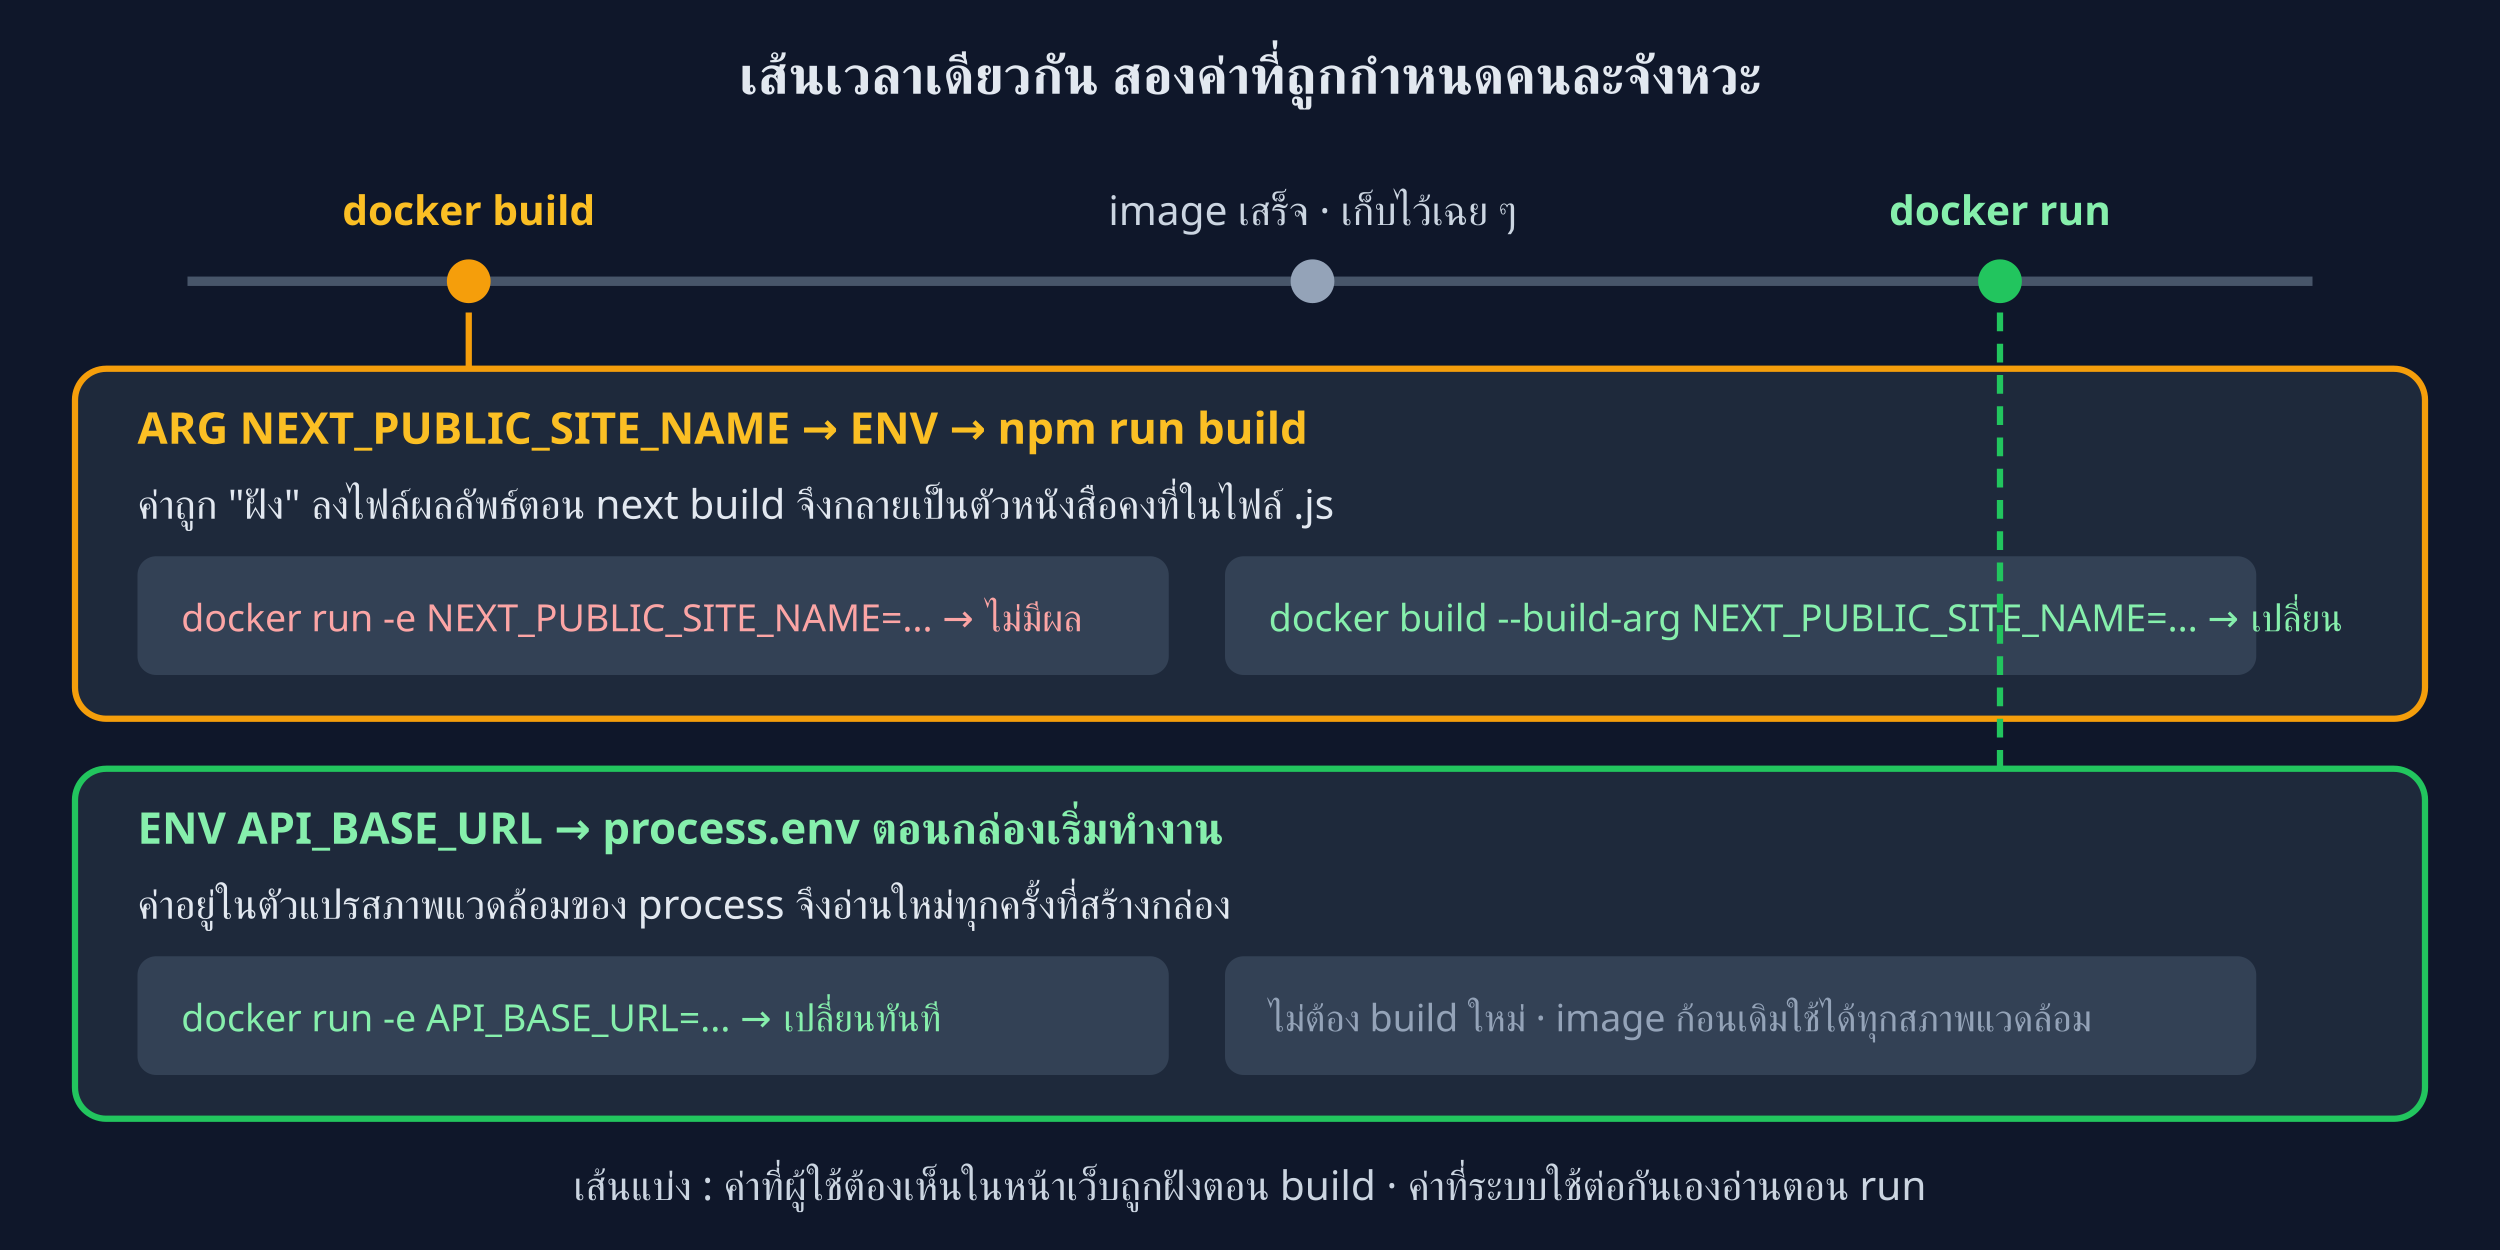
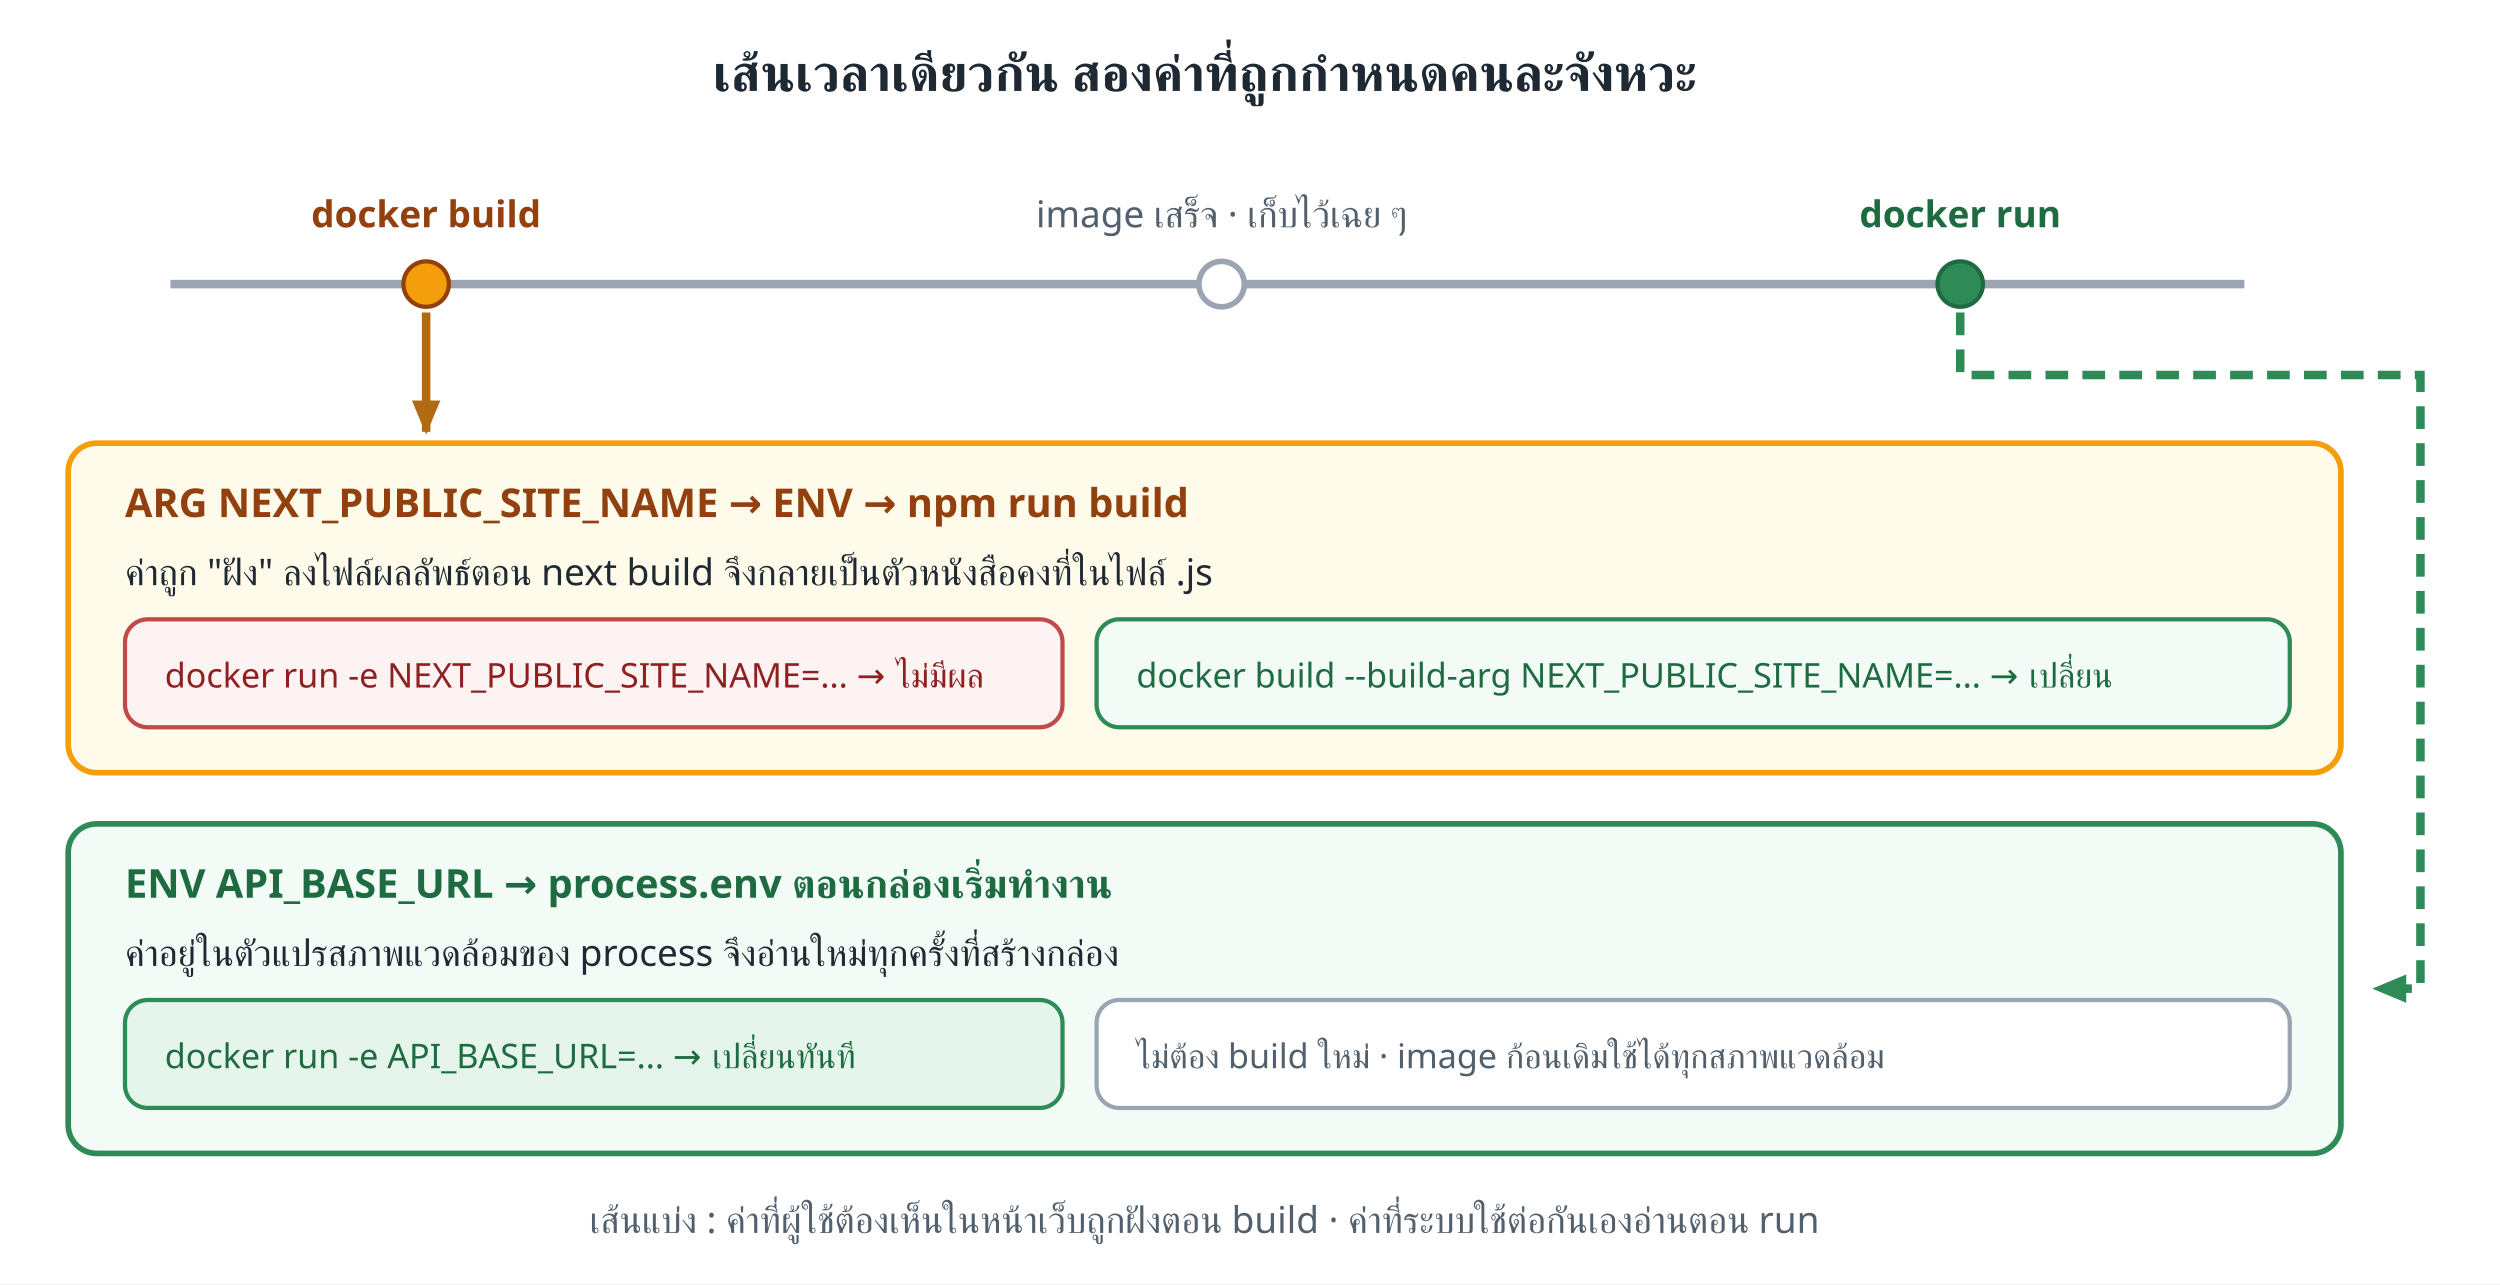
- <svg xmlns="http://www.w3.org/2000/svg" viewBox="0 0 800 400" width="800" height="400" font-family="sans-serif">
-   <rect x="0" y="0" width="800" height="400" fill="#0f172a" />
-   <text x="400" y="30" fill="#e2e8f0" font-size="17" font-weight="bold" text-anchor="middle">เส้นเวลาเดียวกัน สองค่าที่ถูกกำหนดคนละจังหวะ</text>
-   <line x1="60" y1="90" x2="740" y2="90" stroke="#475569" stroke-width="3" />
-   <circle cx="150" cy="90" r="7" fill="#f59e0b" />
-   <circle cx="420" cy="90" r="7" fill="#94a3b8" />
-   <circle cx="640" cy="90" r="7" fill="#22c55e" />
-   <text x="150" y="72" fill="#fbbf24" font-size="13" font-weight="bold" text-anchor="middle">docker build</text>
-   <text x="420" y="72" fill="#cbd5e1" font-size="13" text-anchor="middle">image เสร็จ · เก็บไว้เฉย ๆ</text>
-   <text x="640" y="72" fill="#86efac" font-size="13" font-weight="bold" text-anchor="middle">docker run</text>
-   <rect x="24" y="118" width="752" height="112" rx="10" fill="#1e293b" stroke="#f59e0b" stroke-width="2" />
-   <text x="44" y="142" fill="#fbbf24" font-size="14" font-weight="bold">ARG NEXT_PUBLIC_SITE_NAME  →  ENV  →  npm run build</text>
-   <text x="44" y="166" fill="#e2e8f0" font-size="13">ค่าถูก "ฝัง" ลงไฟล์ผลลัพธ์ตอน next build จึงกลายเป็นตัวหนังสือคงที่ในไฟล์ .js</text>
-   <rect x="44" y="178" width="330" height="38" rx="6" fill="#334155" />
-   <text x="58" y="202" fill="#fca5a5" font-size="12">docker run -e NEXT_PUBLIC_SITE_NAME=... → ไม่มีผล</text>
-   <rect x="392" y="178" width="330" height="38" rx="6" fill="#334155" />
-   <text x="406" y="202" fill="#86efac" font-size="12">docker build --build-arg NEXT_PUBLIC_SITE_NAME=... → เปลี่ยน</text>
-   <path d="M150 100 L150 118" stroke="#f59e0b" stroke-width="2" />
-   <rect x="24" y="246" width="752" height="112" rx="10" fill="#1e293b" stroke="#22c55e" stroke-width="2" />
-   <text x="44" y="270" fill="#86efac" font-size="14" font-weight="bold">ENV API_BASE_URL  →  process.env ตอนกล่องเริ่มทำงาน</text>
-   <text x="44" y="294" fill="#e2e8f0" font-size="13">ค่าอยู่ในตัวแปรสภาพแวดล้อมของ process จึงอ่านใหม่ทุกครั้งที่สร้างกล่อง</text>
-   <rect x="44" y="306" width="330" height="38" rx="6" fill="#334155" />
-   <text x="58" y="330" fill="#86efac" font-size="12">docker run -e API_BASE_URL=... → เปลี่ยนทันที</text>
-   <rect x="392" y="306" width="330" height="38" rx="6" fill="#334155" />
-   <text x="406" y="330" fill="#94a3b8" font-size="12">ไม่ต้อง build ใหม่ · image ก้อนเดิมใช้ได้ทุกสภาพแวดล้อม</text>
-   <path d="M640 100 L640 246" stroke="#22c55e" stroke-width="2" stroke-dasharray="6 4" />
-   <text x="400" y="384" fill="#cbd5e1" font-size="13" text-anchor="middle">เส้นแบ่ง : ค่าที่ผู้ใช้ต้องเห็นในหน้าเว็บถูกฝังตอน build · ค่าที่ระบบใช้ต่อกันเองอ่านตอน run</text>
+ <svg xmlns="http://www.w3.org/2000/svg" viewBox="0 0 880 452" width="880" height="452" font-family="sans-serif">
+   <rect x="0" y="0" width="880" height="452" fill="#ffffff" />
+   <defs>
+     <marker id="arB" markerUnits="userSpaceOnUse" markerWidth="12" markerHeight="10" refX="11" refY="5" orient="auto">
+       <path d="M0,0 L12,5 L0,10 z" fill="#b06a12" />
+     </marker>
+     <marker id="arG" markerUnits="userSpaceOnUse" markerWidth="12" markerHeight="10" refX="11" refY="5" orient="auto">
+       <path d="M0,0 L12,5 L0,10 z" fill="#2e8b57" />
+     </marker>
+   </defs>
+   <text x="424" y="32" fill="#1f2933" font-size="18" font-weight="bold" text-anchor="middle">เส้นเวลาเดียวกัน สองค่าที่ถูกกำหนดคนละจังหวะ</text>
+   <line x1="60" y1="100" x2="790" y2="100" stroke="#9aa5b1" stroke-width="3" />
+   <circle cx="150" cy="100" r="8" fill="#f59e0b" stroke="#92400e" stroke-width="1.5" />
+   <circle cx="430" cy="100" r="8" fill="#ffffff" stroke="#9aa5b1" stroke-width="2" />
+   <circle cx="690" cy="100" r="8" fill="#2e8b57" stroke="#1e6b41" stroke-width="1.5" />
+   <text x="150" y="80" fill="#92400e" font-size="13" font-weight="bold" text-anchor="middle">docker build</text>
+   <text x="430" y="80" fill="#52606d" font-size="13" text-anchor="middle">image เสร็จ · เก็บไว้เฉย ๆ</text>
+   <text x="690" y="80" fill="#1e6b41" font-size="13" font-weight="bold" text-anchor="middle">docker run</text>
+   <path d="M150 110 L150 152" stroke="#b06a12" stroke-width="3" fill="none" marker-end="url(#arB)" />
+   <rect x="24" y="156" width="800" height="116" rx="10" fill="#fffbeb" stroke="#f59e0b" stroke-width="2" />
+   <text x="44" y="182" fill="#92400e" font-size="14" font-weight="bold">ARG NEXT_PUBLIC_SITE_NAME  →  ENV  →  npm run build</text>
+   <text x="44" y="206" fill="#1f2933" font-size="13">ค่าถูก "ฝัง" ลงไฟล์ผลลัพธ์ตอน next build จึงกลายเป็นตัวหนังสือคงที่ในไฟล์ .js</text>
+   <rect x="44" y="218" width="330" height="38" rx="8" fill="#fdf3f3" stroke="#c04a4a" stroke-width="1.5" />
+   <text x="58" y="242" fill="#8f2020" font-size="12">docker run -e NEXT_PUBLIC_SITE_NAME=... → ไม่มีผล</text>
+   <rect x="386" y="218" width="420" height="38" rx="8" fill="#f2fbf5" stroke="#2e8b57" stroke-width="1.5" />
+   <text x="400" y="242" fill="#1e6b41" font-size="12">docker build --build-arg NEXT_PUBLIC_SITE_NAME=... → เปลี่ยน</text>
+   <path d="M690 110 L690 132 L852 132 L852 348 L836 348" stroke="#2e8b57" stroke-width="3" fill="none" stroke-dasharray="8 5" marker-end="url(#arG)" />
+   <rect x="24" y="290" width="800" height="116" rx="10" fill="#f2fbf5" stroke="#2e8b57" stroke-width="2" />
+   <text x="44" y="316" fill="#1e6b41" font-size="14" font-weight="bold">ENV API_BASE_URL  →  process.env ตอนกล่องเริ่มทำงาน</text>
+   <text x="44" y="340" fill="#1f2933" font-size="13">ค่าอยู่ในตัวแปรสภาพแวดล้อมของ process จึงอ่านใหม่ทุกครั้งที่สร้างกล่อง</text>
+   <rect x="44" y="352" width="330" height="38" rx="8" fill="#e6f5ec" stroke="#2e8b57" stroke-width="1.5" />
+   <text x="58" y="376" fill="#1e6b41" font-size="12">docker run -e API_BASE_URL=... → เปลี่ยนทันที</text>
+   <rect x="386" y="352" width="420" height="38" rx="8" fill="#ffffff" stroke="#9aa5b1" stroke-width="1.5" />
+   <text x="400" y="376" fill="#52606d" font-size="12">ไม่ต้อง build ใหม่ · image ก้อนเดิมใช้ได้ทุกสภาพแวดล้อม</text>
+   <text x="424" y="434" fill="#52606d" font-size="13" text-anchor="middle">เส้นแบ่ง : ค่าที่ผู้ใช้ต้องเห็นในหน้าเว็บถูกฝังตอน build · ค่าที่ระบบใช้ต่อกันเองอ่านตอน run</text>
</svg>
